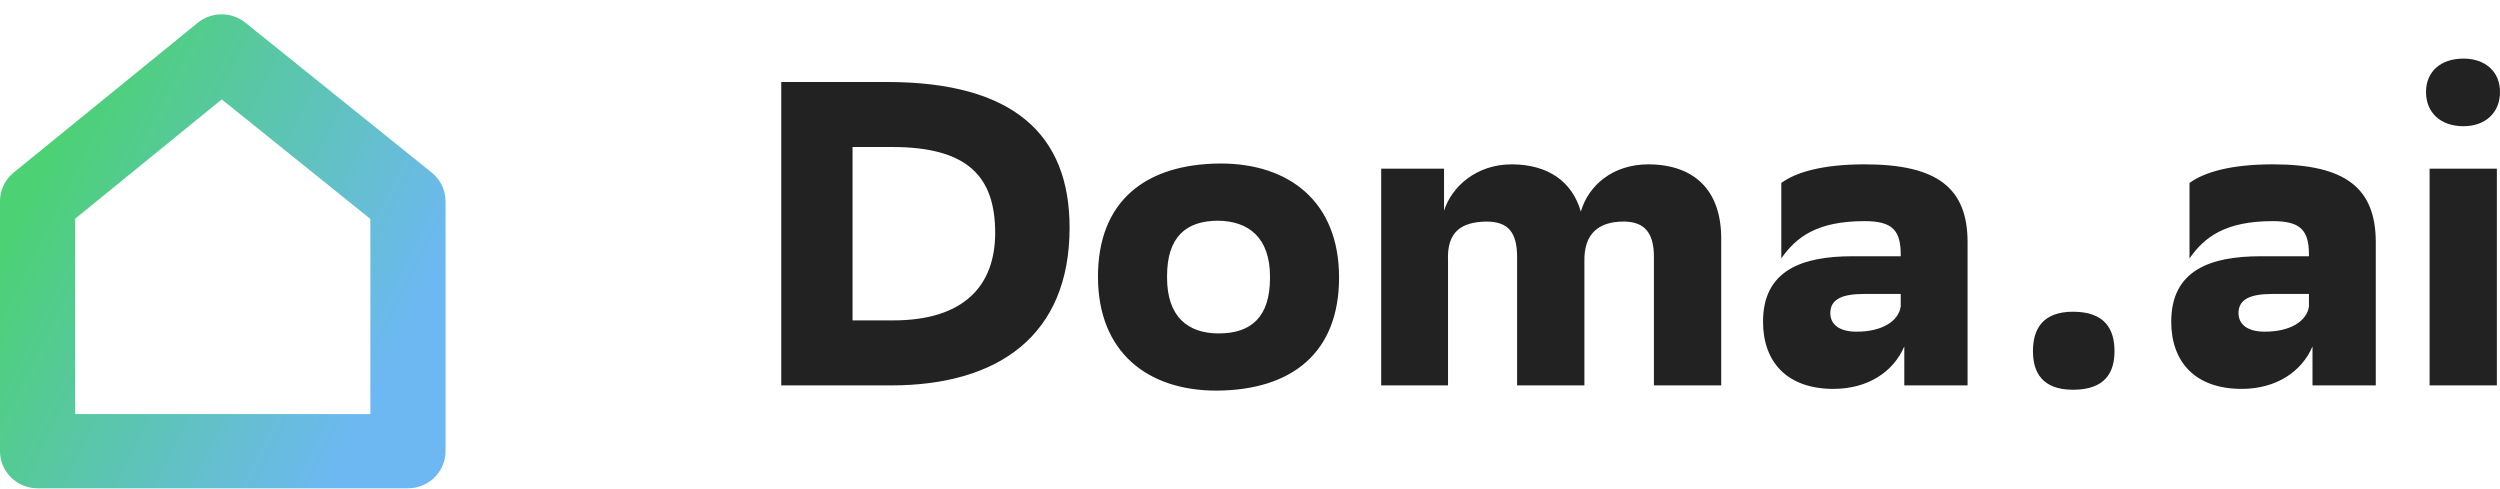
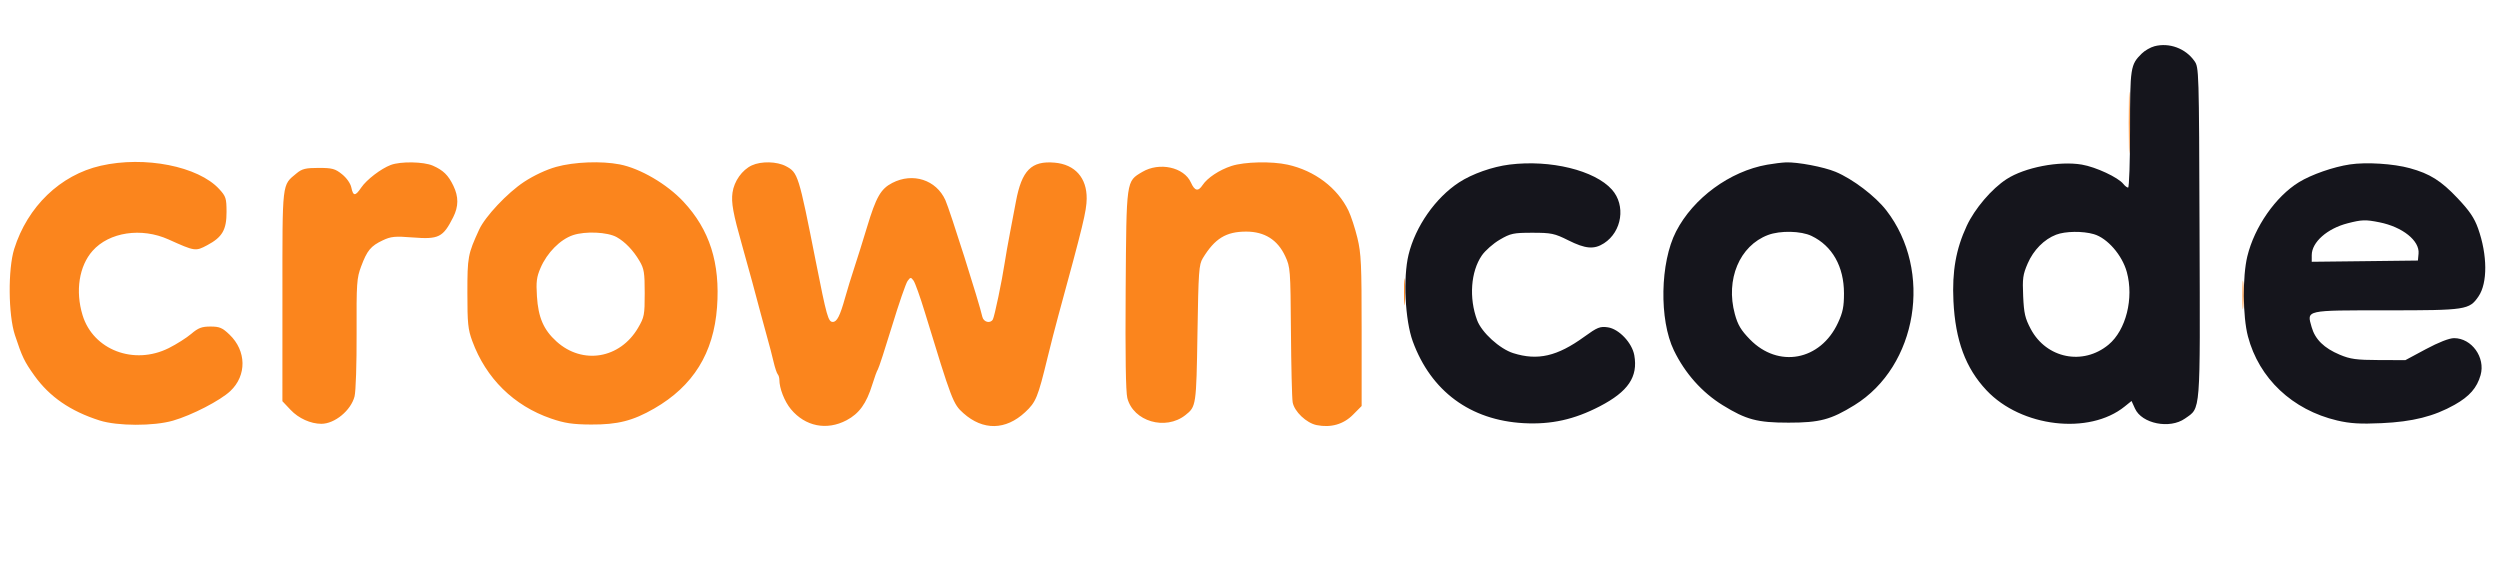
- <svg xmlns="http://www.w3.org/2000/svg" width="128" height="25" fill="none">
-   <path fill-rule="evenodd" clip-rule="evenodd" d="M12.563 1.161c-.711-.572-1.733-.569-2.441.007L.7 8.835C.257 9.196 0 9.733 0 10.301v12.8c0 1.049.862 1.9 1.925 1.9h18.962c1.063 0 1.925-.851 1.925-1.9V10.307c0-.571-.26-1.112-.709-1.473l-9.54-7.673Zm6.399 20.039v-9.991l-7.608-6.119-7.504 6.106v10.004H18.962Z" fill="url(#a)" />
-   <path d="M40 4.198v15.535h5.613c5.499 0 9.15-2.552 9.15-8.078 0-4.772-2.875-7.457-9.355-7.457H40Zm3.651 12.206V7.527h2.031c3.856 0 5.271 1.509 5.271 4.394 0 2.708-1.597 4.483-5.225 4.483h-2.076ZM62.491 8.371c-3.902.022-6.275 1.975-6.275 5.792 0 3.884 2.555 5.837 6.069 5.837 3.879-.022 6.275-1.953 6.275-5.792 0-3.884-2.555-5.837-6.069-5.837Zm-2.738 5.77c0-1.997.958-2.841 2.624-2.841 1.552.022 2.647.866 2.647 2.863v.067c0 1.997-.958 2.841-2.624 2.841-1.574 0-2.647-.843-2.647-2.863v-.067ZM77.676 19.734h3.445v-6.37c-.023-1.398.73-2.02 2.008-2.02h.046c1.05.022 1.506.599 1.506 1.82v6.569h3.445v-7.524c0-2.486-1.392-3.773-3.696-3.795h-.023c-1.848 0-3.08 1.087-3.468 2.419-.456-1.576-1.711-2.397-3.491-2.419h-.046c-1.825 0-3.08 1.154-3.468 2.375V8.637h-3.217v11.097h3.422v-6.37c-.068-1.487.662-1.997 1.962-2.02 1.141 0 1.574.577 1.574 1.82v6.569ZM91.202 13.231c.776-1.11 1.848-1.909 4.267-1.909 1.415 0 1.848.466 1.848 1.709v.089h-2.464c-2.578 0-4.586.71-4.586 3.351 0 2.064 1.232 3.44 3.605 3.44 1.78 0 3.08-.888 3.628-2.175v1.997h3.24v-7.324c0-2.752-1.506-3.995-5.27-3.995-2.145 0-3.514.4-4.267.954v3.862Zm3.856 3.751c-.867 0-1.346-.355-1.346-.954 0-.71.616-.977 1.711-.977h1.894v.644c-.114.755-.958 1.287-2.259 1.287ZM104.087 17.98c0 1.087.48 1.975 2.054 1.975 1.643 0 2.122-.888 2.122-1.975 0-1.11-.479-2.02-2.122-2.02-1.574 0-2.054.91-2.054 2.02ZM112.103 13.231c.775-1.11 1.848-1.909 4.266-1.909 1.415 0 1.849.466 1.849 1.709v.089h-2.465c-2.578 0-4.586.71-4.586 3.351 0 2.064 1.232 3.44 3.605 3.44 1.78 0 3.08-.888 3.628-2.175v1.997h3.24v-7.324c0-2.752-1.506-3.995-5.271-3.995-2.144 0-3.513.4-4.266.954v3.862Zm3.856 3.751c-.867 0-1.347-.355-1.347-.954 0-.71.617-.977 1.712-.977h1.894v.644c-.115.755-.959 1.287-2.259 1.287ZM124.212 4.709c0 1.065.753 1.753 1.917 1.753 1.118 0 1.871-.688 1.871-1.753C128 3.666 127.247 3 126.129 3c-1.164 0-1.917.666-1.917 1.709Zm.183 15.025h3.445V8.637h-3.445v11.097Z" fill="#222" />
-   <defs>
-     <linearGradient id="a" x1="0" y1="12.867" x2="18.273" y2="21.974" gradientUnits="userSpaceOnUse">
-       <stop stop-color="#4CD174" />
-       <stop offset="1" stop-color="#6DB8F2" />
-     </linearGradient>
-   </defs>
+ <svg xmlns="http://www.w3.org/2000/svg" width="128" height="30" viewBox="0 0 128 30" fill="none">
+   <path fill-rule="evenodd" clip-rule="evenodd" d="M108.993 6.285C108.993 7.687 109.009 8.26 109.029 7.559C109.049 6.858 109.049 5.711 109.029 5.01C109.009 4.309 108.993 4.882 108.993 6.285ZM5.156 8.486C3.089 8.958 1.409 10.575 0.727 12.747C0.404 13.78 0.423 16.121 0.763 17.153C1.134 18.276 1.244 18.506 1.759 19.228C2.536 20.315 3.605 21.052 5.1 21.528C6.012 21.818 7.865 21.823 8.855 21.538C9.826 21.258 11.277 20.509 11.795 20.02C12.641 19.221 12.621 17.963 11.749 17.13C11.384 16.78 11.239 16.719 10.775 16.719C10.332 16.719 10.149 16.789 9.795 17.091C9.555 17.296 9.036 17.625 8.642 17.822C6.86 18.714 4.771 17.918 4.228 16.139C3.85 14.901 4.049 13.623 4.739 12.844C5.591 11.882 7.24 11.634 8.63 12.26C9.982 12.869 10.009 12.873 10.605 12.557C11.383 12.144 11.601 11.768 11.599 10.845C11.597 10.15 11.566 10.054 11.226 9.683C10.154 8.513 7.408 7.971 5.156 8.486ZM20.007 8.446C19.505 8.635 18.765 9.203 18.494 9.605C18.192 10.053 18.082 10.053 17.989 9.603C17.945 9.392 17.751 9.114 17.513 8.922C17.161 8.638 17.009 8.597 16.314 8.597C15.651 8.597 15.463 8.643 15.187 8.872C14.427 9.505 14.46 9.219 14.46 15.162L14.459 20.542L14.882 20.989C15.288 21.419 15.905 21.698 16.452 21.699C17.136 21.701 17.97 21.013 18.153 20.296C18.218 20.04 18.264 18.634 18.258 17.066C18.248 14.478 18.265 14.244 18.492 13.636C18.797 12.821 18.985 12.594 19.597 12.305C20.016 12.106 20.227 12.086 21.123 12.157C22.465 12.263 22.683 12.155 23.204 11.121C23.482 10.569 23.485 10.075 23.213 9.511C22.951 8.968 22.697 8.718 22.164 8.483C21.694 8.275 20.514 8.255 20.007 8.446ZM28.48 8.543C27.973 8.684 27.331 8.984 26.833 9.312C25.976 9.877 24.841 11.083 24.532 11.757C23.954 13.018 23.93 13.15 23.93 14.996C23.93 16.558 23.961 16.863 24.18 17.46C24.884 19.374 26.306 20.773 28.213 21.429C28.911 21.669 29.321 21.731 30.263 21.736C31.621 21.744 32.403 21.546 33.498 20.915C35.494 19.764 36.54 18.076 36.712 15.731C36.879 13.467 36.335 11.761 34.988 10.321C34.147 9.422 32.779 8.623 31.733 8.418C30.793 8.235 29.4 8.288 28.48 8.543ZM38.495 8.467C37.997 8.697 37.587 9.274 37.504 9.863C37.432 10.375 37.535 10.936 37.998 12.569C38.288 13.591 38.762 15.33 38.952 16.067C39.036 16.393 39.189 16.954 39.291 17.312C39.393 17.671 39.535 18.213 39.605 18.518C39.676 18.822 39.772 19.111 39.818 19.16C39.864 19.209 39.902 19.334 39.903 19.437C39.904 19.886 40.165 20.553 40.495 20.951C41.229 21.834 42.327 22.053 43.342 21.518C43.991 21.175 44.362 20.661 44.663 19.684C44.773 19.325 44.901 18.978 44.947 18.913C44.993 18.848 45.318 17.852 45.67 16.699C46.021 15.547 46.38 14.506 46.468 14.387C46.615 14.186 46.637 14.184 46.773 14.367C46.853 14.476 47.111 15.197 47.346 15.968C48.74 20.532 48.799 20.686 49.327 21.156C50.332 22.052 51.491 22.032 52.489 21.103C53.042 20.587 53.137 20.356 53.632 18.32C53.79 17.668 54.044 16.681 54.196 16.127C55.459 11.51 55.631 10.801 55.638 10.174C55.651 9.106 55.04 8.419 53.998 8.328C52.808 8.223 52.314 8.72 52.016 10.316C51.949 10.675 51.812 11.395 51.712 11.917C51.611 12.439 51.489 13.132 51.44 13.459C51.303 14.369 50.917 16.215 50.834 16.356C50.702 16.584 50.354 16.493 50.294 16.215C50.147 15.531 48.635 10.762 48.403 10.246C47.934 9.207 46.736 8.82 45.682 9.367C45.095 9.67 44.854 10.093 44.394 11.621C44.188 12.305 43.895 13.239 43.744 13.696C43.593 14.152 43.378 14.852 43.267 15.25C43.011 16.168 42.852 16.482 42.641 16.482C42.404 16.482 42.327 16.208 41.767 13.377C40.891 8.946 40.856 8.835 40.238 8.508C39.776 8.264 38.977 8.245 38.495 8.467ZM63.056 8.496C62.434 8.698 61.819 9.104 61.574 9.474C61.346 9.82 61.17 9.782 60.974 9.344C60.62 8.558 59.358 8.283 58.484 8.803C57.657 9.295 57.674 9.171 57.634 14.844C57.611 18.198 57.639 20.065 57.719 20.379C58.024 21.576 59.671 22.06 60.693 21.253C61.244 20.817 61.251 20.774 61.31 17.075C61.361 13.877 61.385 13.547 61.583 13.221C62.2 12.209 62.773 11.858 63.805 11.858C64.747 11.858 65.415 12.279 65.804 13.119C66.064 13.68 66.072 13.787 66.096 16.956C66.109 18.75 66.149 20.387 66.184 20.594C66.265 21.068 66.889 21.662 67.417 21.766C68.141 21.91 68.784 21.726 69.271 21.236L69.716 20.788V16.935C69.716 13.51 69.692 12.981 69.499 12.183C69.379 11.688 69.174 11.061 69.043 10.788C68.478 9.617 67.315 8.738 65.928 8.431C65.107 8.25 63.717 8.282 63.056 8.496ZM29.333 12.041C28.68 12.263 28.011 12.939 27.677 13.714C27.474 14.185 27.444 14.424 27.491 15.172C27.559 16.256 27.832 16.886 28.492 17.483C29.824 18.689 31.744 18.369 32.67 16.784C32.988 16.239 33.009 16.133 33.009 15.009C33.009 13.957 32.977 13.76 32.742 13.36C32.425 12.821 32.006 12.383 31.576 12.142C31.107 11.878 29.966 11.827 29.333 12.041ZM71.886 14.941C71.886 15.56 71.905 15.814 71.928 15.504C71.951 15.194 71.951 14.687 71.928 14.377C71.905 14.068 71.886 14.321 71.886 14.941ZM114.815 15.119C114.815 15.771 114.834 16.022 114.857 15.678C114.88 15.333 114.879 14.8 114.856 14.492C114.833 14.184 114.815 14.466 114.815 15.119Z" fill="#FB851D" />
+   <path fill-rule="evenodd" clip-rule="evenodd" d="M110.311 2.367C110.107 2.42 109.812 2.589 109.656 2.744C109.078 3.315 109.058 3.448 109.058 6.634C109.058 8.268 109.014 9.605 108.959 9.605C108.905 9.605 108.795 9.52 108.714 9.417C108.452 9.084 107.307 8.55 106.592 8.428C105.428 8.23 103.672 8.568 102.741 9.169C101.978 9.662 101.108 10.681 100.699 11.56C100.144 12.752 99.943 13.891 100.016 15.415C100.114 17.433 100.638 18.848 101.712 19.987C103.487 21.873 106.967 22.28 108.782 20.814L109.135 20.53L109.311 20.918C109.66 21.694 111.093 21.98 111.871 21.43C112.686 20.855 112.65 21.317 112.617 11.896C112.589 3.525 112.587 3.453 112.352 3.121C111.9 2.478 111.066 2.17 110.311 2.367ZM77.288 8.426C76.414 8.534 75.374 8.902 74.704 9.339C73.493 10.129 72.467 11.598 72.117 13.044C71.833 14.219 71.939 16.395 72.333 17.476C73.266 20.029 75.281 21.516 78.012 21.666C79.42 21.743 80.603 21.481 81.909 20.803C83.364 20.047 83.872 19.295 83.676 18.189C83.563 17.552 82.888 16.84 82.321 16.759C81.919 16.702 81.785 16.756 81.109 17.246C79.73 18.244 78.731 18.475 77.481 18.082C76.784 17.863 75.862 17.024 75.628 16.394C75.205 15.26 75.303 13.905 75.868 13.082C76.039 12.832 76.452 12.468 76.786 12.273C77.342 11.948 77.486 11.917 78.459 11.917C79.428 11.917 79.593 11.952 80.293 12.302C81.176 12.745 81.618 12.782 82.124 12.456C83.049 11.859 83.249 10.513 82.531 9.708C81.652 8.721 79.383 8.166 77.288 8.426ZM90.48 8.432C88.567 8.769 86.694 10.142 85.814 11.853C84.996 13.442 84.943 16.371 85.704 17.941C86.274 19.117 87.142 20.091 88.202 20.746C89.408 21.49 89.975 21.64 91.573 21.64C93.172 21.64 93.737 21.49 94.947 20.744C98.177 18.75 98.977 13.866 96.58 10.771C96.013 10.039 94.86 9.164 93.98 8.797C93.378 8.546 92.039 8.292 91.439 8.314C91.235 8.322 90.803 8.375 90.48 8.432ZM120.319 8.418C119.475 8.542 118.344 8.937 117.705 9.329C116.513 10.062 115.431 11.615 115.064 13.12C114.812 14.152 114.827 16.204 115.094 17.221C115.659 19.375 117.371 20.989 119.663 21.529C120.325 21.684 120.838 21.716 121.933 21.666C123.525 21.595 124.623 21.318 125.679 20.723C126.439 20.295 126.821 19.857 127.006 19.205C127.261 18.302 126.552 17.314 125.648 17.313C125.405 17.312 124.864 17.524 124.207 17.875L123.156 18.439L121.795 18.435C120.649 18.431 120.333 18.388 119.795 18.161C118.988 17.822 118.533 17.374 118.355 16.746C118.105 15.864 117.992 15.889 122.213 15.889C126.266 15.889 126.427 15.864 126.898 15.178C127.37 14.491 127.361 13.053 126.876 11.692C126.685 11.157 126.438 10.793 125.828 10.148C124.982 9.253 124.413 8.895 123.384 8.612C122.548 8.381 121.16 8.293 120.319 8.418ZM120.2 11.432C119.151 11.701 118.361 12.402 118.361 13.062V13.403L121.079 13.372L123.797 13.34L123.83 12.983C123.891 12.324 123.01 11.619 121.828 11.382C121.115 11.239 120.927 11.245 120.2 11.432ZM90.522 12.032C89.065 12.581 88.341 14.308 88.824 16.081C88.975 16.633 89.135 16.903 89.593 17.374C91.049 18.872 93.21 18.466 94.106 16.526C94.353 15.994 94.412 15.701 94.412 15.018C94.411 13.647 93.814 12.59 92.752 12.08C92.211 11.819 91.145 11.797 90.522 12.032ZM105.274 12.016C104.66 12.251 104.116 12.802 103.819 13.486C103.572 14.058 103.545 14.255 103.586 15.167C103.626 16.048 103.684 16.297 103.975 16.846C104.777 18.354 106.652 18.731 107.959 17.646C108.851 16.905 109.262 15.269 108.892 13.925C108.655 13.061 107.899 12.193 107.208 11.99C106.638 11.823 105.745 11.835 105.274 12.016Z" fill="#15151C" />
</svg>
